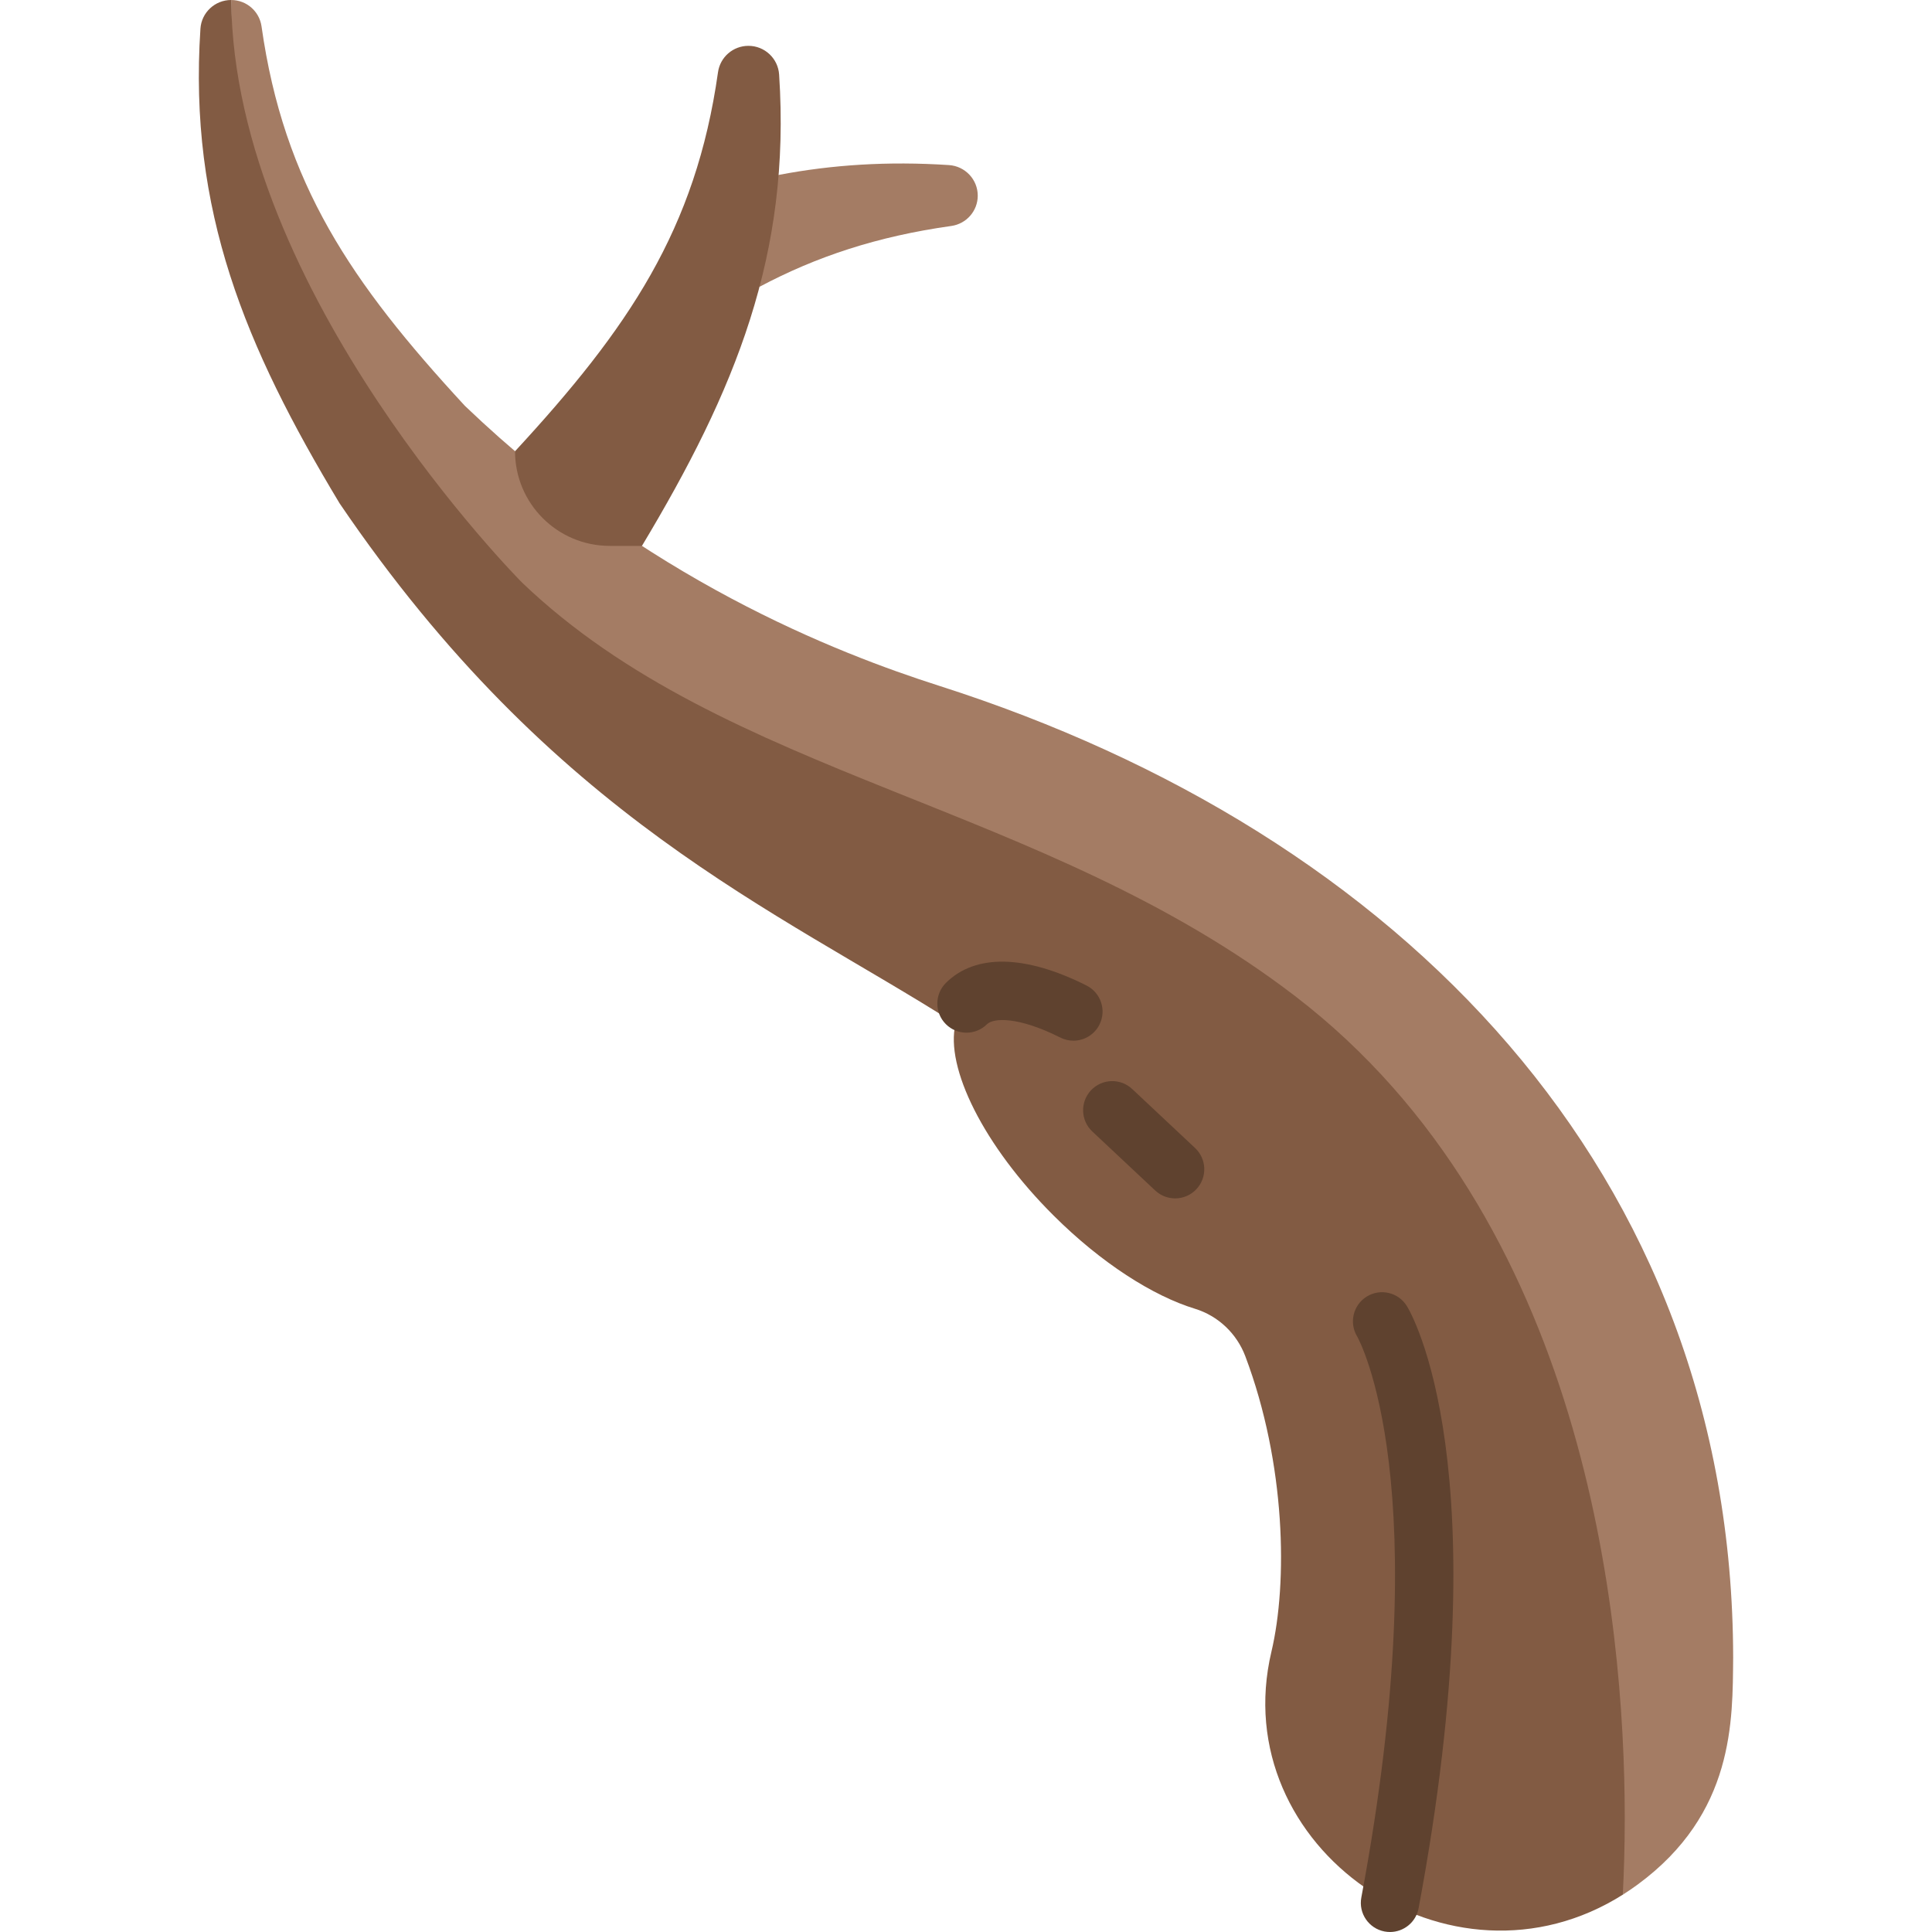
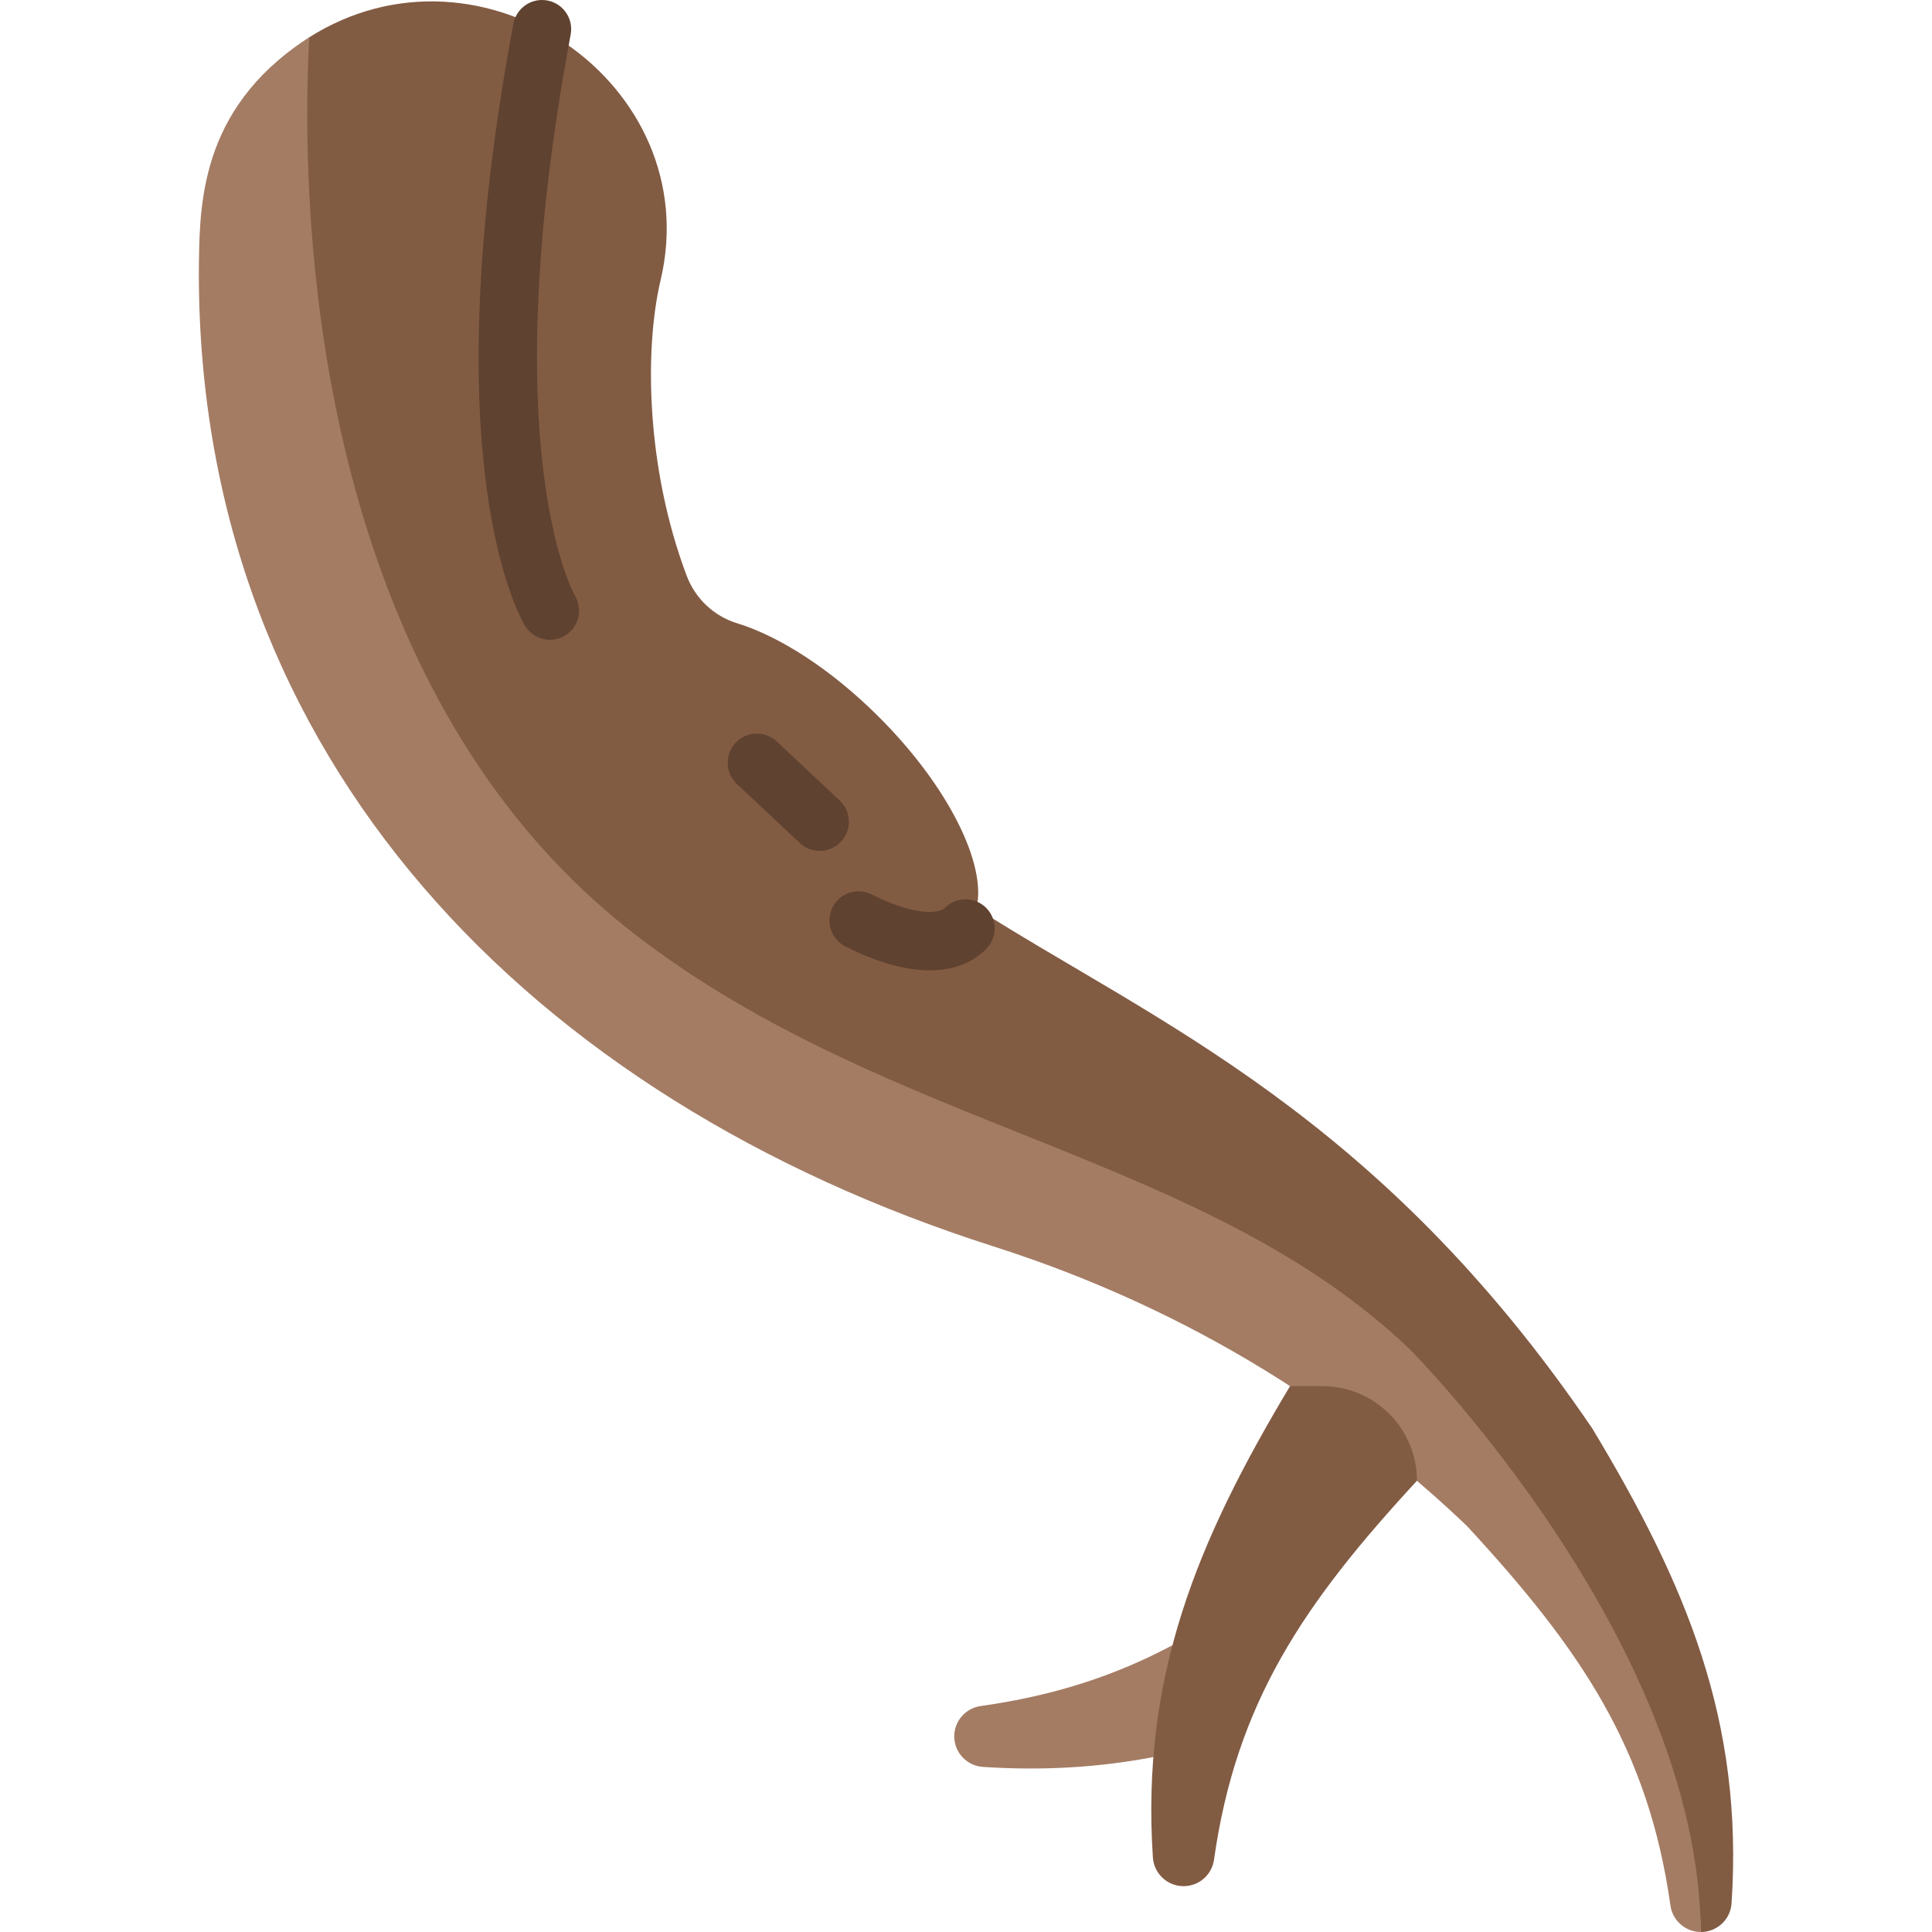
<svg xmlns="http://www.w3.org/2000/svg" version="1.1" id="Capa_1" x="0px" y="0px" viewBox="0 0 512 512" style="enable-background:new 0 0 512 512;" xml:space="preserve">
-   <g transform="scale(-1, 1) translate(-512, 0)">
+   <g transform="scale(1, -1) translate(0, -512)">
    <path style="fill:#A47C64;" d="M81.929,501.747l-0.154,0.257c-1.246-0.793-2.481-1.637-3.706-2.532  c-25.797-18.9-25.21-43.626-25.375-60.209c0.175-128.623,88.271-218.489,210.377-257.503c27.351-8.74,77.76-28.319,125.555-74.044  c0.093-0.093,0.185-0.185,0.278-0.278c30.058-32.56,47.898-58.789,53.786-100.448c0.566-3.994,3.984-6.979,8.04-6.99v49.583  l-47.527,95.08L187.03,289.088L81.929,501.747z" />
    <path style="fill:#825B43;" d="M458.883,7.607c3.181,48.176-11.838,84.204-36.883,125.792  c-56.658,83.412-115.879,107.757-163.231,137.898c2.821,11.529-7.422,32.344-25.951,50.801  c-12.631,12.6-26.363,21.339-37.491,24.736c-6.156,1.884-11.087,6.578-13.351,12.59c-10.767,28.535-11.231,60.065-6.918,78.285  c12.291,51.923-47.414,93.438-93.284,64.296l0.154-0.257c-0.278-5.332-0.504-12.085-0.504-19.939  c0-53.673,10.603-158.959,87.344-217.82c66.993-51.377,150.662-57.687,204.88-109.6c0,0,76.402-76.68,77.081-154.389h0.01  C455.043,0,458.605,3.325,458.883,7.607z" />
    <g>
      <path style="fill:#5F422F;" d="M143.636,512c-3.644,0-6.886-2.591-7.58-6.302c-21.966-117.436,2.088-157.935,3.123-159.601   c2.249-3.623,7.009-4.736,10.632-2.487c3.601,2.236,4.722,6.952,2.527,10.566c-0.409,0.71-21.627,38.966-1.104,148.684   c0.784,4.191-1.977,8.224-6.169,9.008C144.585,511.957,144.107,512,143.636,512z" />
      <path style="fill:#5F422F;" d="M227.537,275.792c-2.825,0-5.544-1.555-6.902-4.25c-1.918-3.808-0.385-8.449,3.423-10.367   c16.26-8.19,29.495-8.433,37.268-0.69c3.02,3.01,3.028,7.898,0.02,10.918c-3.01,3.02-7.899,3.028-10.919,0.02   c-1.673-1.666-8.225-2.098-19.424,3.542C229.89,275.526,228.705,275.792,227.537,275.792z" />
      <path style="fill:#5F422F;" d="M200.576,317.586c-2.059,0-4.112-0.818-5.632-2.438c-2.917-3.11-2.762-7.996,0.348-10.914   l16.67-15.639c3.11-2.916,7.996-2.761,10.913,0.348c2.917,3.11,2.762,7.996-0.348,10.914l-16.67,15.639   C204.366,316.893,202.469,317.586,200.576,317.586z" />
    </g>
    <path style="fill:#A47C64;" d="M305.661,46.36c-14.125-2.7-28.951-3.673-45.144-2.613c-4.292,0.281-7.635,3.828-7.631,8.114  c0.004,4.041,2.997,7.46,7.013,8.024c19.592,2.75,35.784,8.113,50.822,16.12l13.787-14.694L305.661,46.36z" />
    <path style="fill:#825B43;" d="M375.509,119.586c-30.068-32.566-47.9-58.791-53.788-100.451c-0.565-4.002-3.997-6.984-8.053-6.988  l0,0c-4.301-0.004-7.86,3.328-8.143,7.604c-3.154,47.841,11.626,83.7,36.352,124.913h8.553  C364.282,144.663,375.509,133.435,375.509,119.586L375.509,119.586z" />
  </g>
</svg>
